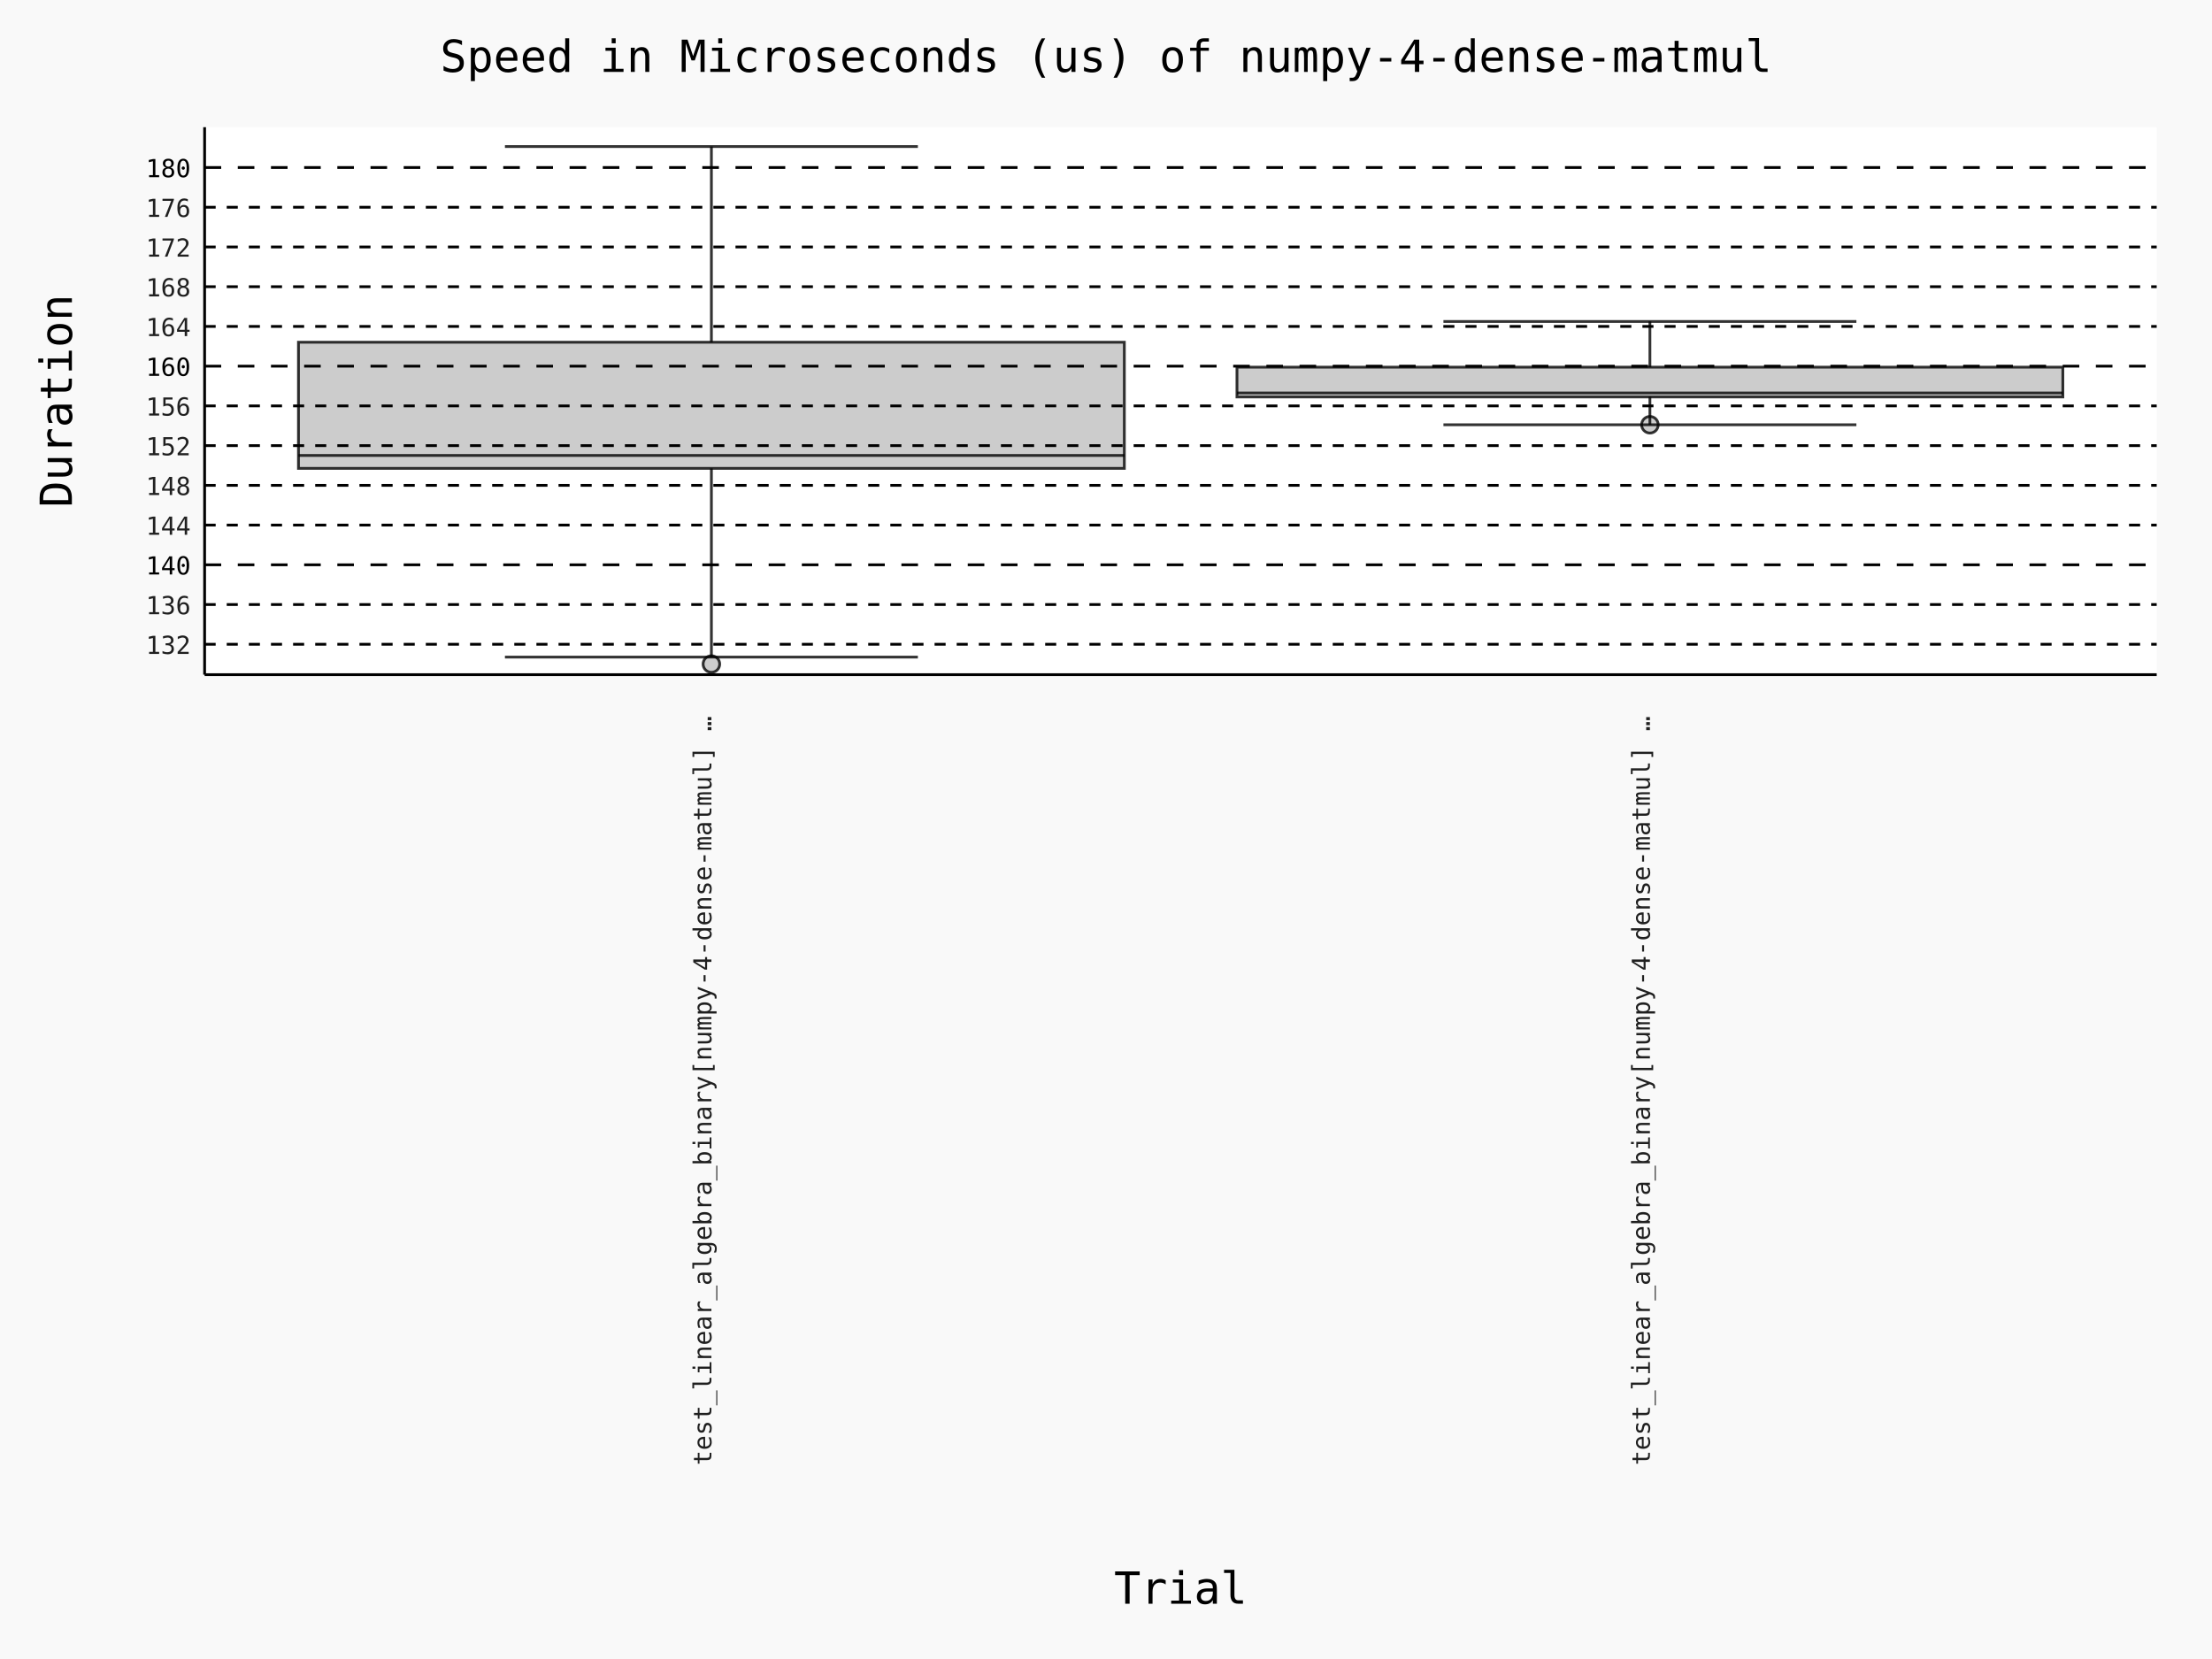
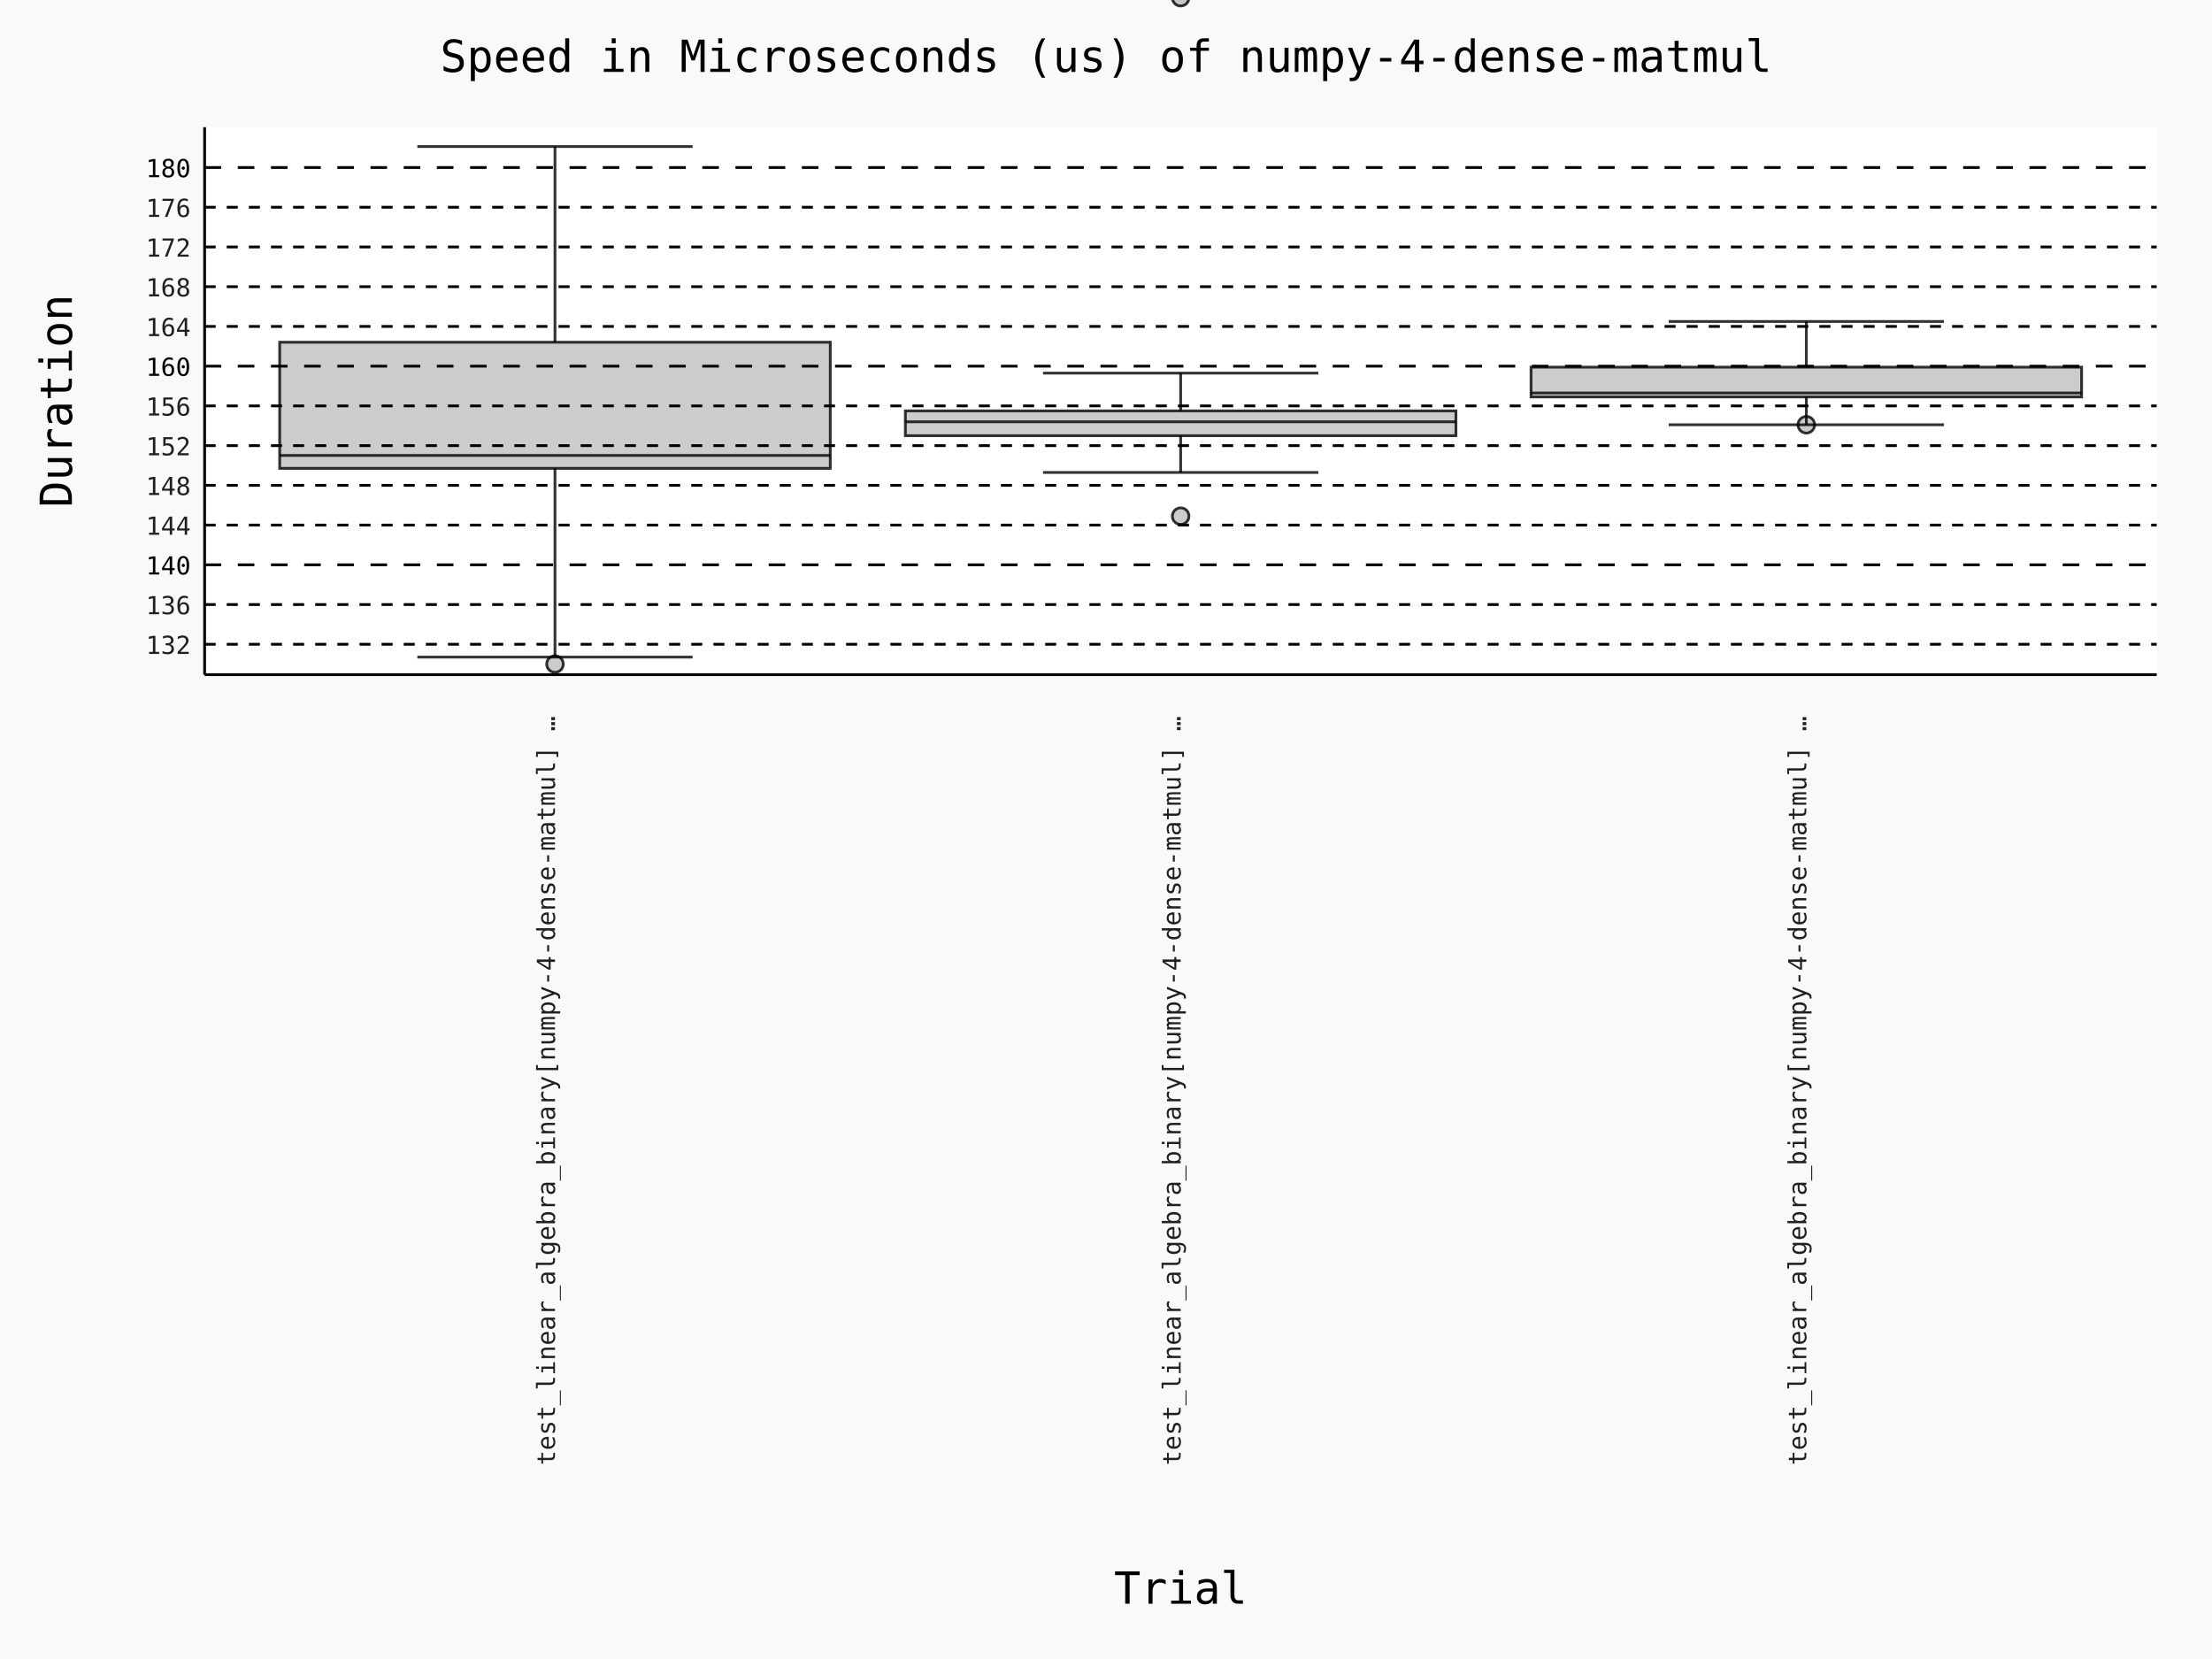
- <svg xmlns="http://www.w3.org/2000/svg" id="chart-36f91e9b-4544-497e-9ba3-3b9b2cb4f90c" class="pygal-chart" viewBox="0 0 800 600">
+ <svg xmlns="http://www.w3.org/2000/svg" id="chart-5e21618d-edeb-4f81-8010-756bc36e9d33" class="pygal-chart" viewBox="0 0 800 600">
  <defs>
-     <style type="text/css">#chart-36f91e9b-4544-497e-9ba3-3b9b2cb4f90c{-webkit-user-select:none;-webkit-font-smoothing:antialiased;font-family:Consolas,"Deja Vu Sans Mono","Bitstream Vera Sans Mono","Courier New",monospace}#chart-36f91e9b-4544-497e-9ba3-3b9b2cb4f90c .title{font-family:Consolas,"Deja Vu Sans Mono","Bitstream Vera Sans Mono","Courier New",monospace;font-size:16px}#chart-36f91e9b-4544-497e-9ba3-3b9b2cb4f90c .legends .legend text{font-family:Consolas,"Deja Vu Sans Mono","Bitstream Vera Sans Mono","Courier New",monospace;font-size:14px}#chart-36f91e9b-4544-497e-9ba3-3b9b2cb4f90c .axis text{font-family:Consolas,"Deja Vu Sans Mono","Bitstream Vera Sans Mono","Courier New",monospace;font-size:10px}#chart-36f91e9b-4544-497e-9ba3-3b9b2cb4f90c .axis text.major{font-family:Consolas,"Deja Vu Sans Mono","Bitstream Vera Sans Mono","Courier New",monospace;font-size:10px}#chart-36f91e9b-4544-497e-9ba3-3b9b2cb4f90c .text-overlay text.value{font-family:Consolas,"Deja Vu Sans Mono","Bitstream Vera Sans Mono","Courier New",monospace;font-size:16px}#chart-36f91e9b-4544-497e-9ba3-3b9b2cb4f90c .text-overlay text.label{font-family:Consolas,"Deja Vu Sans Mono","Bitstream Vera Sans Mono","Courier New",monospace;font-size:10px}#chart-36f91e9b-4544-497e-9ba3-3b9b2cb4f90c .tooltip{font-family:Consolas,"Deja Vu Sans Mono","Bitstream Vera Sans Mono","Courier New",monospace;font-size:14px}#chart-36f91e9b-4544-497e-9ba3-3b9b2cb4f90c text.no_data{font-family:Consolas,"Deja Vu Sans Mono","Bitstream Vera Sans Mono","Courier New",monospace;font-size:64px}
- #chart-36f91e9b-4544-497e-9ba3-3b9b2cb4f90c{background-color:rgba(249,249,249,1)}#chart-36f91e9b-4544-497e-9ba3-3b9b2cb4f90c path,#chart-36f91e9b-4544-497e-9ba3-3b9b2cb4f90c line,#chart-36f91e9b-4544-497e-9ba3-3b9b2cb4f90c rect,#chart-36f91e9b-4544-497e-9ba3-3b9b2cb4f90c circle{-webkit-transition:150ms;-moz-transition:150ms;transition:150ms}#chart-36f91e9b-4544-497e-9ba3-3b9b2cb4f90c .graph &gt; .background{fill:rgba(249,249,249,1)}#chart-36f91e9b-4544-497e-9ba3-3b9b2cb4f90c .plot &gt; .background{fill:rgba(255,255,255,1)}#chart-36f91e9b-4544-497e-9ba3-3b9b2cb4f90c .graph{fill:rgba(0,0,0,.87)}#chart-36f91e9b-4544-497e-9ba3-3b9b2cb4f90c text.no_data{fill:rgba(0,0,0,1)}#chart-36f91e9b-4544-497e-9ba3-3b9b2cb4f90c .title{fill:rgba(0,0,0,1)}#chart-36f91e9b-4544-497e-9ba3-3b9b2cb4f90c .legends .legend text{fill:rgba(0,0,0,.87)}#chart-36f91e9b-4544-497e-9ba3-3b9b2cb4f90c .legends .legend:hover text{fill:rgba(0,0,0,1)}#chart-36f91e9b-4544-497e-9ba3-3b9b2cb4f90c .axis .line{stroke:rgba(0,0,0,1)}#chart-36f91e9b-4544-497e-9ba3-3b9b2cb4f90c .axis .guide.line{stroke:rgba(0,0,0,.54)}#chart-36f91e9b-4544-497e-9ba3-3b9b2cb4f90c .axis .major.line{stroke:rgba(0,0,0,.87)}#chart-36f91e9b-4544-497e-9ba3-3b9b2cb4f90c .axis text.major{fill:rgba(0,0,0,1)}#chart-36f91e9b-4544-497e-9ba3-3b9b2cb4f90c .axis.y .guides:hover .guide.line,#chart-36f91e9b-4544-497e-9ba3-3b9b2cb4f90c .line-graph .axis.x .guides:hover .guide.line,#chart-36f91e9b-4544-497e-9ba3-3b9b2cb4f90c .stackedline-graph .axis.x .guides:hover .guide.line,#chart-36f91e9b-4544-497e-9ba3-3b9b2cb4f90c .xy-graph .axis.x .guides:hover .guide.line{stroke:rgba(0,0,0,1)}#chart-36f91e9b-4544-497e-9ba3-3b9b2cb4f90c .axis .guides:hover text{fill:rgba(0,0,0,1)}#chart-36f91e9b-4544-497e-9ba3-3b9b2cb4f90c .reactive{fill-opacity:.7;stroke-opacity:.8;stroke-width:1}#chart-36f91e9b-4544-497e-9ba3-3b9b2cb4f90c .ci{stroke:rgba(0,0,0,.87)}#chart-36f91e9b-4544-497e-9ba3-3b9b2cb4f90c .reactive.active,#chart-36f91e9b-4544-497e-9ba3-3b9b2cb4f90c .active .reactive{fill-opacity:.8;stroke-opacity:.9;stroke-width:4}#chart-36f91e9b-4544-497e-9ba3-3b9b2cb4f90c .ci .reactive.active{stroke-width:1.5}#chart-36f91e9b-4544-497e-9ba3-3b9b2cb4f90c .series text{fill:rgba(0,0,0,1)}#chart-36f91e9b-4544-497e-9ba3-3b9b2cb4f90c .tooltip rect{fill:rgba(255,255,255,1);stroke:rgba(0,0,0,1);-webkit-transition:opacity 150ms;-moz-transition:opacity 150ms;transition:opacity 150ms}#chart-36f91e9b-4544-497e-9ba3-3b9b2cb4f90c .tooltip .label{fill:rgba(0,0,0,.87)}#chart-36f91e9b-4544-497e-9ba3-3b9b2cb4f90c .tooltip .label{fill:rgba(0,0,0,.87)}#chart-36f91e9b-4544-497e-9ba3-3b9b2cb4f90c .tooltip .legend{font-size:.8em;fill:rgba(0,0,0,.54)}#chart-36f91e9b-4544-497e-9ba3-3b9b2cb4f90c .tooltip .x_label{font-size:.6em;fill:rgba(0,0,0,1)}#chart-36f91e9b-4544-497e-9ba3-3b9b2cb4f90c .tooltip .xlink{font-size:.5em;text-decoration:underline}#chart-36f91e9b-4544-497e-9ba3-3b9b2cb4f90c .tooltip .value{font-size:1.5em}#chart-36f91e9b-4544-497e-9ba3-3b9b2cb4f90c .bound{font-size:.5em}#chart-36f91e9b-4544-497e-9ba3-3b9b2cb4f90c .max-value{font-size:.75em;fill:rgba(0,0,0,.54)}#chart-36f91e9b-4544-497e-9ba3-3b9b2cb4f90c .map-element{fill:rgba(255,255,255,1);stroke:rgba(0,0,0,.54) !important}#chart-36f91e9b-4544-497e-9ba3-3b9b2cb4f90c .map-element .reactive{fill-opacity:inherit;stroke-opacity:inherit}#chart-36f91e9b-4544-497e-9ba3-3b9b2cb4f90c .color-0,#chart-36f91e9b-4544-497e-9ba3-3b9b2cb4f90c .color-0 a:visited{stroke:#000000;fill:#000000}#chart-36f91e9b-4544-497e-9ba3-3b9b2cb4f90c .color-1,#chart-36f91e9b-4544-497e-9ba3-3b9b2cb4f90c .color-1 a:visited{stroke:#000000;fill:#000000}#chart-36f91e9b-4544-497e-9ba3-3b9b2cb4f90c .text-overlay .color-0 text{fill:white}#chart-36f91e9b-4544-497e-9ba3-3b9b2cb4f90c .text-overlay .color-1 text{fill:white}
- #chart-36f91e9b-4544-497e-9ba3-3b9b2cb4f90c text.no_data{text-anchor:middle}#chart-36f91e9b-4544-497e-9ba3-3b9b2cb4f90c .guide.line{fill:none}#chart-36f91e9b-4544-497e-9ba3-3b9b2cb4f90c .centered{text-anchor:middle}#chart-36f91e9b-4544-497e-9ba3-3b9b2cb4f90c .title{text-anchor:middle}#chart-36f91e9b-4544-497e-9ba3-3b9b2cb4f90c .legends .legend text{fill-opacity:1}#chart-36f91e9b-4544-497e-9ba3-3b9b2cb4f90c .axis.x text{text-anchor:middle}#chart-36f91e9b-4544-497e-9ba3-3b9b2cb4f90c .axis.x:not(.web) text[transform]{text-anchor:start}#chart-36f91e9b-4544-497e-9ba3-3b9b2cb4f90c .axis.x:not(.web) text[transform].backwards{text-anchor:end}#chart-36f91e9b-4544-497e-9ba3-3b9b2cb4f90c .axis.y text{text-anchor:end}#chart-36f91e9b-4544-497e-9ba3-3b9b2cb4f90c .axis.y text[transform].backwards{text-anchor:start}#chart-36f91e9b-4544-497e-9ba3-3b9b2cb4f90c .axis.y2 text{text-anchor:start}#chart-36f91e9b-4544-497e-9ba3-3b9b2cb4f90c .axis.y2 text[transform].backwards{text-anchor:end}#chart-36f91e9b-4544-497e-9ba3-3b9b2cb4f90c .axis .guide.line{stroke-dasharray:4,4;stroke:black}#chart-36f91e9b-4544-497e-9ba3-3b9b2cb4f90c .axis .major.guide.line{stroke-dasharray:6,6;stroke:black}#chart-36f91e9b-4544-497e-9ba3-3b9b2cb4f90c .horizontal .axis.y .guide.line,#chart-36f91e9b-4544-497e-9ba3-3b9b2cb4f90c .horizontal .axis.y2 .guide.line,#chart-36f91e9b-4544-497e-9ba3-3b9b2cb4f90c .vertical .axis.x .guide.line{opacity:0}#chart-36f91e9b-4544-497e-9ba3-3b9b2cb4f90c .horizontal .axis.always_show .guide.line,#chart-36f91e9b-4544-497e-9ba3-3b9b2cb4f90c .vertical .axis.always_show .guide.line{opacity:1 !important}#chart-36f91e9b-4544-497e-9ba3-3b9b2cb4f90c .axis.y .guides:hover .guide.line,#chart-36f91e9b-4544-497e-9ba3-3b9b2cb4f90c .axis.y2 .guides:hover .guide.line,#chart-36f91e9b-4544-497e-9ba3-3b9b2cb4f90c .axis.x .guides:hover .guide.line{opacity:1}#chart-36f91e9b-4544-497e-9ba3-3b9b2cb4f90c .axis .guides:hover text{opacity:1}#chart-36f91e9b-4544-497e-9ba3-3b9b2cb4f90c .nofill{fill:none}#chart-36f91e9b-4544-497e-9ba3-3b9b2cb4f90c .subtle-fill{fill-opacity:.2}#chart-36f91e9b-4544-497e-9ba3-3b9b2cb4f90c .dot{stroke-width:1px;fill-opacity:1;stroke-opacity:1}#chart-36f91e9b-4544-497e-9ba3-3b9b2cb4f90c .dot.active{stroke-width:5px}#chart-36f91e9b-4544-497e-9ba3-3b9b2cb4f90c .dot.negative{fill:transparent}#chart-36f91e9b-4544-497e-9ba3-3b9b2cb4f90c text,#chart-36f91e9b-4544-497e-9ba3-3b9b2cb4f90c tspan{stroke:none !important}#chart-36f91e9b-4544-497e-9ba3-3b9b2cb4f90c .series text.active{opacity:1}#chart-36f91e9b-4544-497e-9ba3-3b9b2cb4f90c .tooltip rect{fill-opacity:.95;stroke-width:.5}#chart-36f91e9b-4544-497e-9ba3-3b9b2cb4f90c .tooltip text{fill-opacity:1}#chart-36f91e9b-4544-497e-9ba3-3b9b2cb4f90c .showable{visibility:hidden}#chart-36f91e9b-4544-497e-9ba3-3b9b2cb4f90c .showable.shown{visibility:visible}#chart-36f91e9b-4544-497e-9ba3-3b9b2cb4f90c .gauge-background{fill:rgba(229,229,229,1);stroke:none}#chart-36f91e9b-4544-497e-9ba3-3b9b2cb4f90c .bg-lines{stroke:rgba(249,249,249,1);stroke-width:2px}
+     <style type="text/css">#chart-5e21618d-edeb-4f81-8010-756bc36e9d33{-webkit-user-select:none;-webkit-font-smoothing:antialiased;font-family:Consolas,"Deja Vu Sans Mono","Bitstream Vera Sans Mono","Courier New",monospace}#chart-5e21618d-edeb-4f81-8010-756bc36e9d33 .title{font-family:Consolas,"Deja Vu Sans Mono","Bitstream Vera Sans Mono","Courier New",monospace;font-size:16px}#chart-5e21618d-edeb-4f81-8010-756bc36e9d33 .legends .legend text{font-family:Consolas,"Deja Vu Sans Mono","Bitstream Vera Sans Mono","Courier New",monospace;font-size:14px}#chart-5e21618d-edeb-4f81-8010-756bc36e9d33 .axis text{font-family:Consolas,"Deja Vu Sans Mono","Bitstream Vera Sans Mono","Courier New",monospace;font-size:10px}#chart-5e21618d-edeb-4f81-8010-756bc36e9d33 .axis text.major{font-family:Consolas,"Deja Vu Sans Mono","Bitstream Vera Sans Mono","Courier New",monospace;font-size:10px}#chart-5e21618d-edeb-4f81-8010-756bc36e9d33 .text-overlay text.value{font-family:Consolas,"Deja Vu Sans Mono","Bitstream Vera Sans Mono","Courier New",monospace;font-size:16px}#chart-5e21618d-edeb-4f81-8010-756bc36e9d33 .text-overlay text.label{font-family:Consolas,"Deja Vu Sans Mono","Bitstream Vera Sans Mono","Courier New",monospace;font-size:10px}#chart-5e21618d-edeb-4f81-8010-756bc36e9d33 .tooltip{font-family:Consolas,"Deja Vu Sans Mono","Bitstream Vera Sans Mono","Courier New",monospace;font-size:14px}#chart-5e21618d-edeb-4f81-8010-756bc36e9d33 text.no_data{font-family:Consolas,"Deja Vu Sans Mono","Bitstream Vera Sans Mono","Courier New",monospace;font-size:64px}
+ #chart-5e21618d-edeb-4f81-8010-756bc36e9d33{background-color:rgba(249,249,249,1)}#chart-5e21618d-edeb-4f81-8010-756bc36e9d33 path,#chart-5e21618d-edeb-4f81-8010-756bc36e9d33 line,#chart-5e21618d-edeb-4f81-8010-756bc36e9d33 rect,#chart-5e21618d-edeb-4f81-8010-756bc36e9d33 circle{-webkit-transition:150ms;-moz-transition:150ms;transition:150ms}#chart-5e21618d-edeb-4f81-8010-756bc36e9d33 .graph &gt; .background{fill:rgba(249,249,249,1)}#chart-5e21618d-edeb-4f81-8010-756bc36e9d33 .plot &gt; .background{fill:rgba(255,255,255,1)}#chart-5e21618d-edeb-4f81-8010-756bc36e9d33 .graph{fill:rgba(0,0,0,.87)}#chart-5e21618d-edeb-4f81-8010-756bc36e9d33 text.no_data{fill:rgba(0,0,0,1)}#chart-5e21618d-edeb-4f81-8010-756bc36e9d33 .title{fill:rgba(0,0,0,1)}#chart-5e21618d-edeb-4f81-8010-756bc36e9d33 .legends .legend text{fill:rgba(0,0,0,.87)}#chart-5e21618d-edeb-4f81-8010-756bc36e9d33 .legends .legend:hover text{fill:rgba(0,0,0,1)}#chart-5e21618d-edeb-4f81-8010-756bc36e9d33 .axis .line{stroke:rgba(0,0,0,1)}#chart-5e21618d-edeb-4f81-8010-756bc36e9d33 .axis .guide.line{stroke:rgba(0,0,0,.54)}#chart-5e21618d-edeb-4f81-8010-756bc36e9d33 .axis .major.line{stroke:rgba(0,0,0,.87)}#chart-5e21618d-edeb-4f81-8010-756bc36e9d33 .axis text.major{fill:rgba(0,0,0,1)}#chart-5e21618d-edeb-4f81-8010-756bc36e9d33 .axis.y .guides:hover .guide.line,#chart-5e21618d-edeb-4f81-8010-756bc36e9d33 .line-graph .axis.x .guides:hover .guide.line,#chart-5e21618d-edeb-4f81-8010-756bc36e9d33 .stackedline-graph .axis.x .guides:hover .guide.line,#chart-5e21618d-edeb-4f81-8010-756bc36e9d33 .xy-graph .axis.x .guides:hover .guide.line{stroke:rgba(0,0,0,1)}#chart-5e21618d-edeb-4f81-8010-756bc36e9d33 .axis .guides:hover text{fill:rgba(0,0,0,1)}#chart-5e21618d-edeb-4f81-8010-756bc36e9d33 .reactive{fill-opacity:.7;stroke-opacity:.8;stroke-width:1}#chart-5e21618d-edeb-4f81-8010-756bc36e9d33 .ci{stroke:rgba(0,0,0,.87)}#chart-5e21618d-edeb-4f81-8010-756bc36e9d33 .reactive.active,#chart-5e21618d-edeb-4f81-8010-756bc36e9d33 .active .reactive{fill-opacity:.8;stroke-opacity:.9;stroke-width:4}#chart-5e21618d-edeb-4f81-8010-756bc36e9d33 .ci .reactive.active{stroke-width:1.5}#chart-5e21618d-edeb-4f81-8010-756bc36e9d33 .series text{fill:rgba(0,0,0,1)}#chart-5e21618d-edeb-4f81-8010-756bc36e9d33 .tooltip rect{fill:rgba(255,255,255,1);stroke:rgba(0,0,0,1);-webkit-transition:opacity 150ms;-moz-transition:opacity 150ms;transition:opacity 150ms}#chart-5e21618d-edeb-4f81-8010-756bc36e9d33 .tooltip .label{fill:rgba(0,0,0,.87)}#chart-5e21618d-edeb-4f81-8010-756bc36e9d33 .tooltip .label{fill:rgba(0,0,0,.87)}#chart-5e21618d-edeb-4f81-8010-756bc36e9d33 .tooltip .legend{font-size:.8em;fill:rgba(0,0,0,.54)}#chart-5e21618d-edeb-4f81-8010-756bc36e9d33 .tooltip .x_label{font-size:.6em;fill:rgba(0,0,0,1)}#chart-5e21618d-edeb-4f81-8010-756bc36e9d33 .tooltip .xlink{font-size:.5em;text-decoration:underline}#chart-5e21618d-edeb-4f81-8010-756bc36e9d33 .tooltip .value{font-size:1.5em}#chart-5e21618d-edeb-4f81-8010-756bc36e9d33 .bound{font-size:.5em}#chart-5e21618d-edeb-4f81-8010-756bc36e9d33 .max-value{font-size:.75em;fill:rgba(0,0,0,.54)}#chart-5e21618d-edeb-4f81-8010-756bc36e9d33 .map-element{fill:rgba(255,255,255,1);stroke:rgba(0,0,0,.54) !important}#chart-5e21618d-edeb-4f81-8010-756bc36e9d33 .map-element .reactive{fill-opacity:inherit;stroke-opacity:inherit}#chart-5e21618d-edeb-4f81-8010-756bc36e9d33 .color-0,#chart-5e21618d-edeb-4f81-8010-756bc36e9d33 .color-0 a:visited{stroke:#000000;fill:#000000}#chart-5e21618d-edeb-4f81-8010-756bc36e9d33 .color-1,#chart-5e21618d-edeb-4f81-8010-756bc36e9d33 .color-1 a:visited{stroke:#000000;fill:#000000}#chart-5e21618d-edeb-4f81-8010-756bc36e9d33 .color-2,#chart-5e21618d-edeb-4f81-8010-756bc36e9d33 .color-2 a:visited{stroke:#000000;fill:#000000}#chart-5e21618d-edeb-4f81-8010-756bc36e9d33 .text-overlay .color-0 text{fill:white}#chart-5e21618d-edeb-4f81-8010-756bc36e9d33 .text-overlay .color-1 text{fill:white}#chart-5e21618d-edeb-4f81-8010-756bc36e9d33 .text-overlay .color-2 text{fill:white}
+ #chart-5e21618d-edeb-4f81-8010-756bc36e9d33 text.no_data{text-anchor:middle}#chart-5e21618d-edeb-4f81-8010-756bc36e9d33 .guide.line{fill:none}#chart-5e21618d-edeb-4f81-8010-756bc36e9d33 .centered{text-anchor:middle}#chart-5e21618d-edeb-4f81-8010-756bc36e9d33 .title{text-anchor:middle}#chart-5e21618d-edeb-4f81-8010-756bc36e9d33 .legends .legend text{fill-opacity:1}#chart-5e21618d-edeb-4f81-8010-756bc36e9d33 .axis.x text{text-anchor:middle}#chart-5e21618d-edeb-4f81-8010-756bc36e9d33 .axis.x:not(.web) text[transform]{text-anchor:start}#chart-5e21618d-edeb-4f81-8010-756bc36e9d33 .axis.x:not(.web) text[transform].backwards{text-anchor:end}#chart-5e21618d-edeb-4f81-8010-756bc36e9d33 .axis.y text{text-anchor:end}#chart-5e21618d-edeb-4f81-8010-756bc36e9d33 .axis.y text[transform].backwards{text-anchor:start}#chart-5e21618d-edeb-4f81-8010-756bc36e9d33 .axis.y2 text{text-anchor:start}#chart-5e21618d-edeb-4f81-8010-756bc36e9d33 .axis.y2 text[transform].backwards{text-anchor:end}#chart-5e21618d-edeb-4f81-8010-756bc36e9d33 .axis .guide.line{stroke-dasharray:4,4;stroke:black}#chart-5e21618d-edeb-4f81-8010-756bc36e9d33 .axis .major.guide.line{stroke-dasharray:6,6;stroke:black}#chart-5e21618d-edeb-4f81-8010-756bc36e9d33 .horizontal .axis.y .guide.line,#chart-5e21618d-edeb-4f81-8010-756bc36e9d33 .horizontal .axis.y2 .guide.line,#chart-5e21618d-edeb-4f81-8010-756bc36e9d33 .vertical .axis.x .guide.line{opacity:0}#chart-5e21618d-edeb-4f81-8010-756bc36e9d33 .horizontal .axis.always_show .guide.line,#chart-5e21618d-edeb-4f81-8010-756bc36e9d33 .vertical .axis.always_show .guide.line{opacity:1 !important}#chart-5e21618d-edeb-4f81-8010-756bc36e9d33 .axis.y .guides:hover .guide.line,#chart-5e21618d-edeb-4f81-8010-756bc36e9d33 .axis.y2 .guides:hover .guide.line,#chart-5e21618d-edeb-4f81-8010-756bc36e9d33 .axis.x .guides:hover .guide.line{opacity:1}#chart-5e21618d-edeb-4f81-8010-756bc36e9d33 .axis .guides:hover text{opacity:1}#chart-5e21618d-edeb-4f81-8010-756bc36e9d33 .nofill{fill:none}#chart-5e21618d-edeb-4f81-8010-756bc36e9d33 .subtle-fill{fill-opacity:.2}#chart-5e21618d-edeb-4f81-8010-756bc36e9d33 .dot{stroke-width:1px;fill-opacity:1;stroke-opacity:1}#chart-5e21618d-edeb-4f81-8010-756bc36e9d33 .dot.active{stroke-width:5px}#chart-5e21618d-edeb-4f81-8010-756bc36e9d33 .dot.negative{fill:transparent}#chart-5e21618d-edeb-4f81-8010-756bc36e9d33 text,#chart-5e21618d-edeb-4f81-8010-756bc36e9d33 tspan{stroke:none !important}#chart-5e21618d-edeb-4f81-8010-756bc36e9d33 .series text.active{opacity:1}#chart-5e21618d-edeb-4f81-8010-756bc36e9d33 .tooltip rect{fill-opacity:.95;stroke-width:.5}#chart-5e21618d-edeb-4f81-8010-756bc36e9d33 .tooltip text{fill-opacity:1}#chart-5e21618d-edeb-4f81-8010-756bc36e9d33 .showable{visibility:hidden}#chart-5e21618d-edeb-4f81-8010-756bc36e9d33 .showable.shown{visibility:visible}#chart-5e21618d-edeb-4f81-8010-756bc36e9d33 .gauge-background{fill:rgba(229,229,229,1);stroke:none}#chart-5e21618d-edeb-4f81-8010-756bc36e9d33 .bg-lines{stroke:rgba(249,249,249,1);stroke-width:2px}
.tooltip .value{font-size:1em !important}.axis text{font-size:9px !important}</style>
  </defs>
  <g class="graph custombox-graph vertical">
    <rect x="0" y="0" width="800" height="600" class="background" />
    <g transform="translate(74, 46)" class="plot">
      <rect x="0" y="0" width="706.0" height="198.0" class="background" />
      <g class="axis y always_show">
        <path d="M0 198 h706" class="line" />
        <g class="guides">
          <path d="M0 187.008 h706" class="guide line" />
          <text x="-5" y="190.508" class="">132</text>
        </g>
        <g class="guides">
          <path d="M0 172.639 h706" class="guide line" />
          <text x="-5" y="176.139" class="">136</text>
        </g>
        <g class="guides">
          <path d="M0 158.271 h706" class="major guide line" />
          <text x="-5" y="161.771" class="major">140</text>
        </g>
        <g class="guides">
          <path d="M0 143.902 h706" class="guide line" />
          <text x="-5" y="147.402" class="">144</text>
        </g>
        <g class="guides">
          <path d="M0 129.533 h706" class="guide line" />
          <text x="-5" y="133.033" class="">148</text>
        </g>
        <g class="guides">
          <path d="M0 115.165 h706" class="guide line" />
          <text x="-5" y="118.665" class="">152</text>
        </g>
        <g class="guides">
          <path d="M0 100.796 h706" class="guide line" />
          <text x="-5" y="104.296" class="">156</text>
        </g>
        <g class="guides">
          <path d="M0 86.427 h706" class="major guide line" />
          <text x="-5" y="89.927" class="major">160</text>
        </g>
        <g class="guides">
          <path d="M0 72.059 h706" class="guide line" />
          <text x="-5" y="75.559" class="">164</text>
        </g>
        <g class="guides">
          <path d="M0 57.69 h706" class="guide line" />
          <text x="-5" y="61.19" class="">168</text>
        </g>
        <g class="guides">
          <path d="M0 43.321 h706" class="guide line" />
          <text x="-5" y="46.821" class="">172</text>
        </g>
        <g class="guides">
          <path d="M0 28.953 h706" class="guide line" />
          <text x="-5" y="32.453" class="">176</text>
        </g>
        <g class="guides">
          <path d="M0 14.584 h706" class="major guide line" />
          <text x="-5" y="18.084" class="major">180</text>
        </g>
      </g>
      <g class="axis x">
        <path d="M0 0 v198" class="line" />
        <g class="guides">
-           <path d="M183.288 0 v198" class="guide line" />
-           <text x="183.288" y="213.0" class="backwards" transform="rotate(270 183.2885 213)">test_linear_algebra_binary[numpy-4-dense-matmul] …</text>
+           <path d="M126.718 0 v198" class="guide line" />
+           <text x="126.718" y="213.0" class="backwards" transform="rotate(270 126.7179 213)">test_linear_algebra_binary[numpy-4-dense-matmul] …</text>
        </g>
        <g class="guides">
-           <path d="M522.712 0 v198" class="guide line" />
-           <text x="522.712" y="213.0" class="backwards" transform="rotate(270 522.7115 213)">test_linear_algebra_binary[numpy-4-dense-matmul] …</text>
+           <path d="M353 0 v198" class="guide line" />
+           <text x="353.0" y="213.0" class="backwards" transform="rotate(270 353 213)">test_linear_algebra_binary[numpy-4-dense-matmul] …</text>
+         </g>
+         <g class="guides">
+           <path d="M579.282 0 v198" class="guide line" />
+           <text x="579.282" y="213.0" class="backwards" transform="rotate(270 579.2821 213)">test_linear_algebra_binary[numpy-4-dense-matmul] …</text>
        </g>
      </g>
      <g class="series serie-0 color-0">
        <g class="boxes">
          <g class="box">
-             <path stroke-width="3" d="M108.615 191.649 L257.962 191.649" class="reactive tooltip-trigger" />
-             <path stroke-width="3" d="M33.942 118.721 L332.635 118.721" class="reactive tooltip-trigger" />
-             <path stroke-width="3" d="M108.615 6.998 L257.962 6.998" class="reactive tooltip-trigger" />
-             <path stroke-width="2" d="M183.288 191.649 L183.288 123.394" class="reactive tooltip-trigger" />
-             <path stroke-width="2" d="M183.288 6.998 L183.288 77.769" class="reactive tooltip-trigger" />
-             <rect x="33.942" y="77.769" height="45.626" width="298.692" class="subtle-fill reactive tooltip-trigger" />
-             <circle cx="183.288" cy="194.164" r="3" class="subtle-fill reactive tooltip-trigger" />
-             <circle cx="183.288" cy="-148.91" r="3" class="subtle-fill reactive tooltip-trigger" />
+             <path stroke-width="3" d="M76.936 191.649 L176.5 191.649" class="reactive tooltip-trigger" />
+             <path stroke-width="3" d="M27.154 118.721 L226.282 118.721" class="reactive tooltip-trigger" />
+             <path stroke-width="3" d="M76.936 6.998 L176.5 6.998" class="reactive tooltip-trigger" />
+             <path stroke-width="2" d="M126.718 191.649 L126.718 123.394" class="reactive tooltip-trigger" />
+             <path stroke-width="2" d="M126.718 6.998 L126.718 77.769" class="reactive tooltip-trigger" />
+             <rect x="27.154" y="77.769" height="45.626" width="199.128" class="subtle-fill reactive tooltip-trigger" />
+             <circle cx="126.718" cy="194.164" r="3" class="subtle-fill reactive tooltip-trigger" />
+             <circle cx="126.718" cy="-148.91" r="3" class="subtle-fill reactive tooltip-trigger" />
          </g>
        </g>
      </g>
      <g class="series serie-1 color-1">
        <g class="boxes">
          <g class="box">
-             <path stroke-width="3" d="M448.038 107.621 L597.385 107.621" class="reactive tooltip-trigger" />
-             <path stroke-width="3" d="M373.365 96.126 L672.058 96.126" class="reactive tooltip-trigger" />
-             <path stroke-width="3" d="M448.038 70.266 L597.385 70.266" class="reactive tooltip-trigger" />
-             <path stroke-width="2" d="M522.712 107.621 L522.712 97.563" class="reactive tooltip-trigger" />
-             <path stroke-width="2" d="M522.712 70.266 L522.712 86.787" class="reactive tooltip-trigger" />
-             <rect x="373.365" y="86.787" height="10.776" width="298.692" class="subtle-fill reactive tooltip-trigger" />
-             <circle cx="522.712" cy="107.621" r="3" class="subtle-fill reactive tooltip-trigger" />
-             <circle cx="522.712" cy="-2820.34" r="3" class="subtle-fill reactive tooltip-trigger" />
+             <path stroke-width="3" d="M303.218 124.867 L402.782 124.867" class="reactive tooltip-trigger" />
+             <path stroke-width="3" d="M253.436 106.547 L452.564 106.547" class="reactive tooltip-trigger" />
+             <path stroke-width="3" d="M303.218 88.946 L402.782 88.946" class="reactive tooltip-trigger" />
+             <path stroke-width="2" d="M353 124.867 L353 111.576" class="reactive tooltip-trigger" />
+             <path stroke-width="2" d="M353 88.946 L353 102.596" class="reactive tooltip-trigger" />
+             <rect x="253.436" y="102.596" height="8.98" width="199.128" class="subtle-fill reactive tooltip-trigger" />
+             <circle cx="353" cy="140.673" r="3" class="subtle-fill reactive tooltip-trigger" />
+             <circle cx="353" cy="-46.838" r="3" class="subtle-fill reactive tooltip-trigger" />
+           </g>
+         </g>
+       </g>
+       <g class="series serie-2 color-2">
+         <g class="boxes">
+           <g class="box">
+             <path stroke-width="3" d="M529.5 107.621 L629.064 107.621" class="reactive tooltip-trigger" />
+             <path stroke-width="3" d="M479.718 96.126 L678.846 96.126" class="reactive tooltip-trigger" />
+             <path stroke-width="3" d="M529.5 70.266 L629.064 70.266" class="reactive tooltip-trigger" />
+             <path stroke-width="2" d="M579.282 107.621 L579.282 97.563" class="reactive tooltip-trigger" />
+             <path stroke-width="2" d="M579.282 70.266 L579.282 86.787" class="reactive tooltip-trigger" />
+             <rect x="479.718" y="86.787" height="10.776" width="199.128" class="subtle-fill reactive tooltip-trigger" />
+             <circle cx="579.282" cy="107.621" r="3" class="subtle-fill reactive tooltip-trigger" />
+             <circle cx="579.282" cy="-2820.34" r="3" class="subtle-fill reactive tooltip-trigger" />
          </g>
        </g>
      </g>
    </g>
    <g class="titles">
      <text x="400.0" y="26" class="title plot_title">Speed in Microseconds (us) of numpy-4-dense-matmul</text>
      <text x="427.0" y="580.0" class="title">Trial</text>
      <text x="0" y="171.0" class="title" transform="rotate(-90 0 145)">Duration</text>
    </g>
    <g transform="translate(74, 46)" class="plot overlay">
      <g class="series serie-0 color-0" />
      <g class="series serie-1 color-1" />
+       <g class="series serie-2 color-2" />
    </g>
    <g transform="translate(74, 46)" class="plot text-overlay">
      <g class="series serie-0 color-0" />
      <g class="series serie-1 color-1" />
+       <g class="series serie-2 color-2" />
    </g>
    <g transform="translate(74, 46)" class="plot tooltip-overlay">
      <g transform="translate(0 0)" style="opacity: 0" class="tooltip">
        <rect rx="0" ry="0" width="0" height="0" class="tooltip-box" />
        <g class="text" />
      </g>
    </g>
  </g>
</svg>
